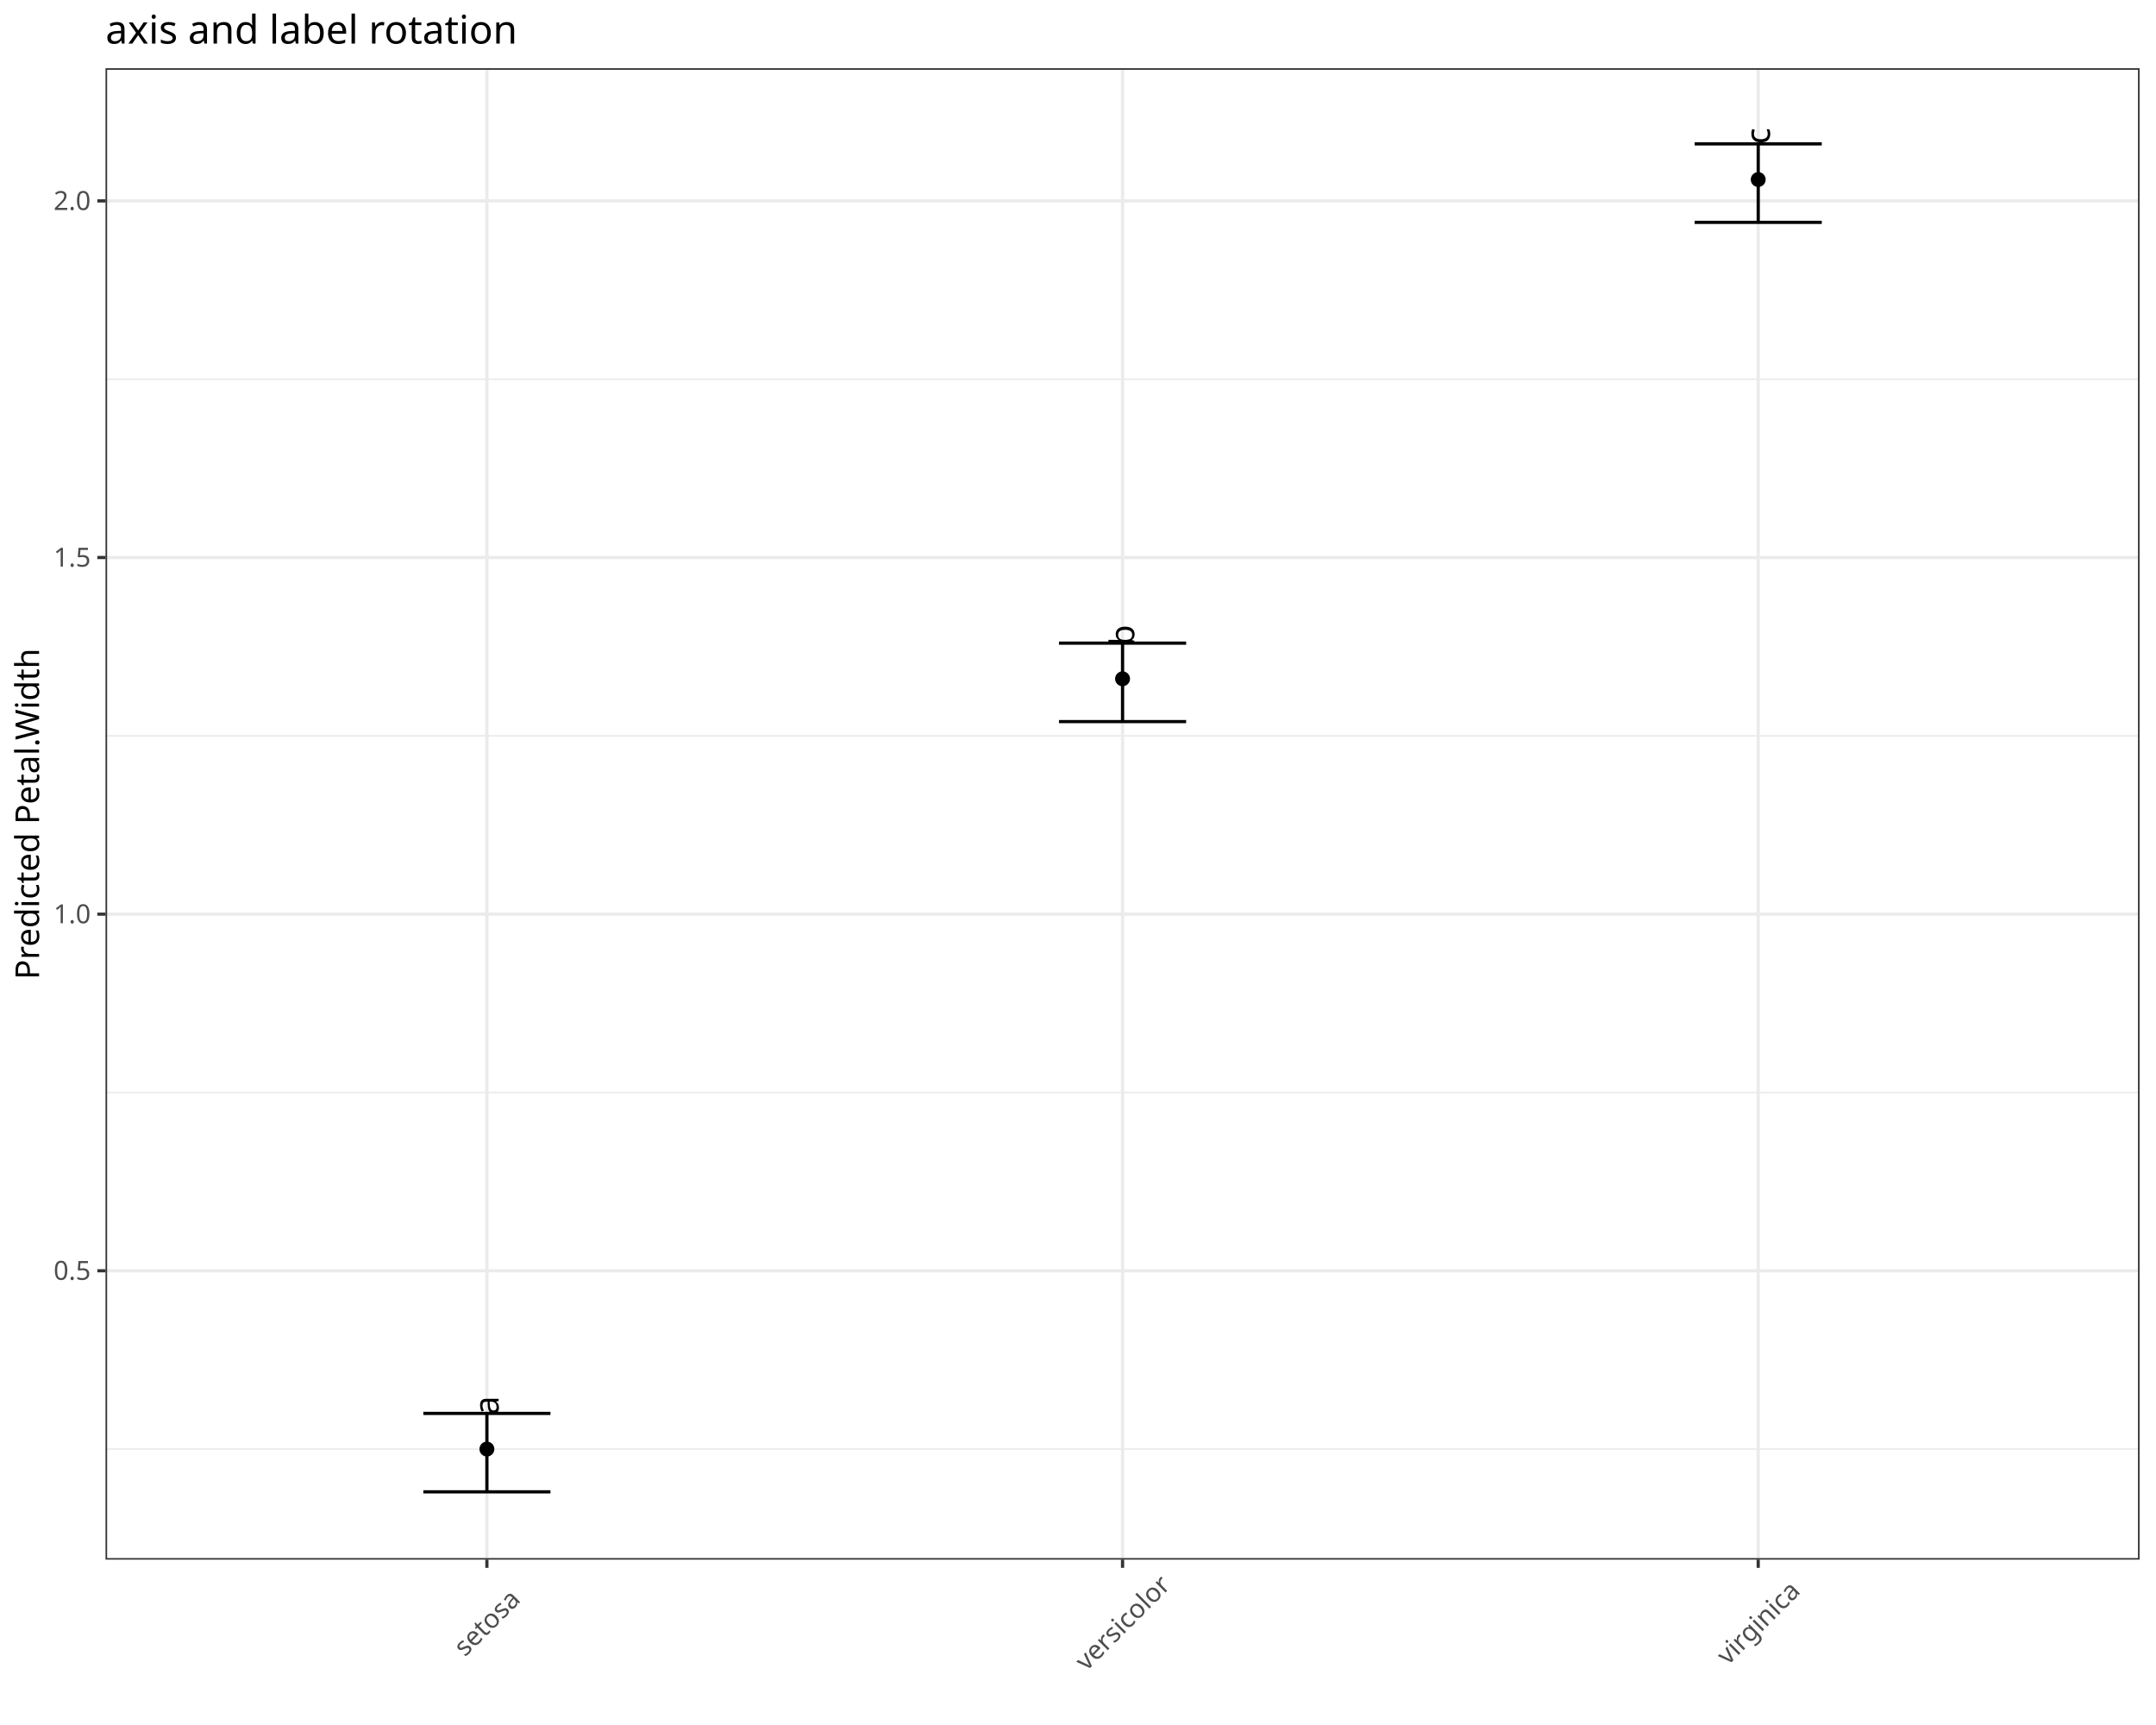
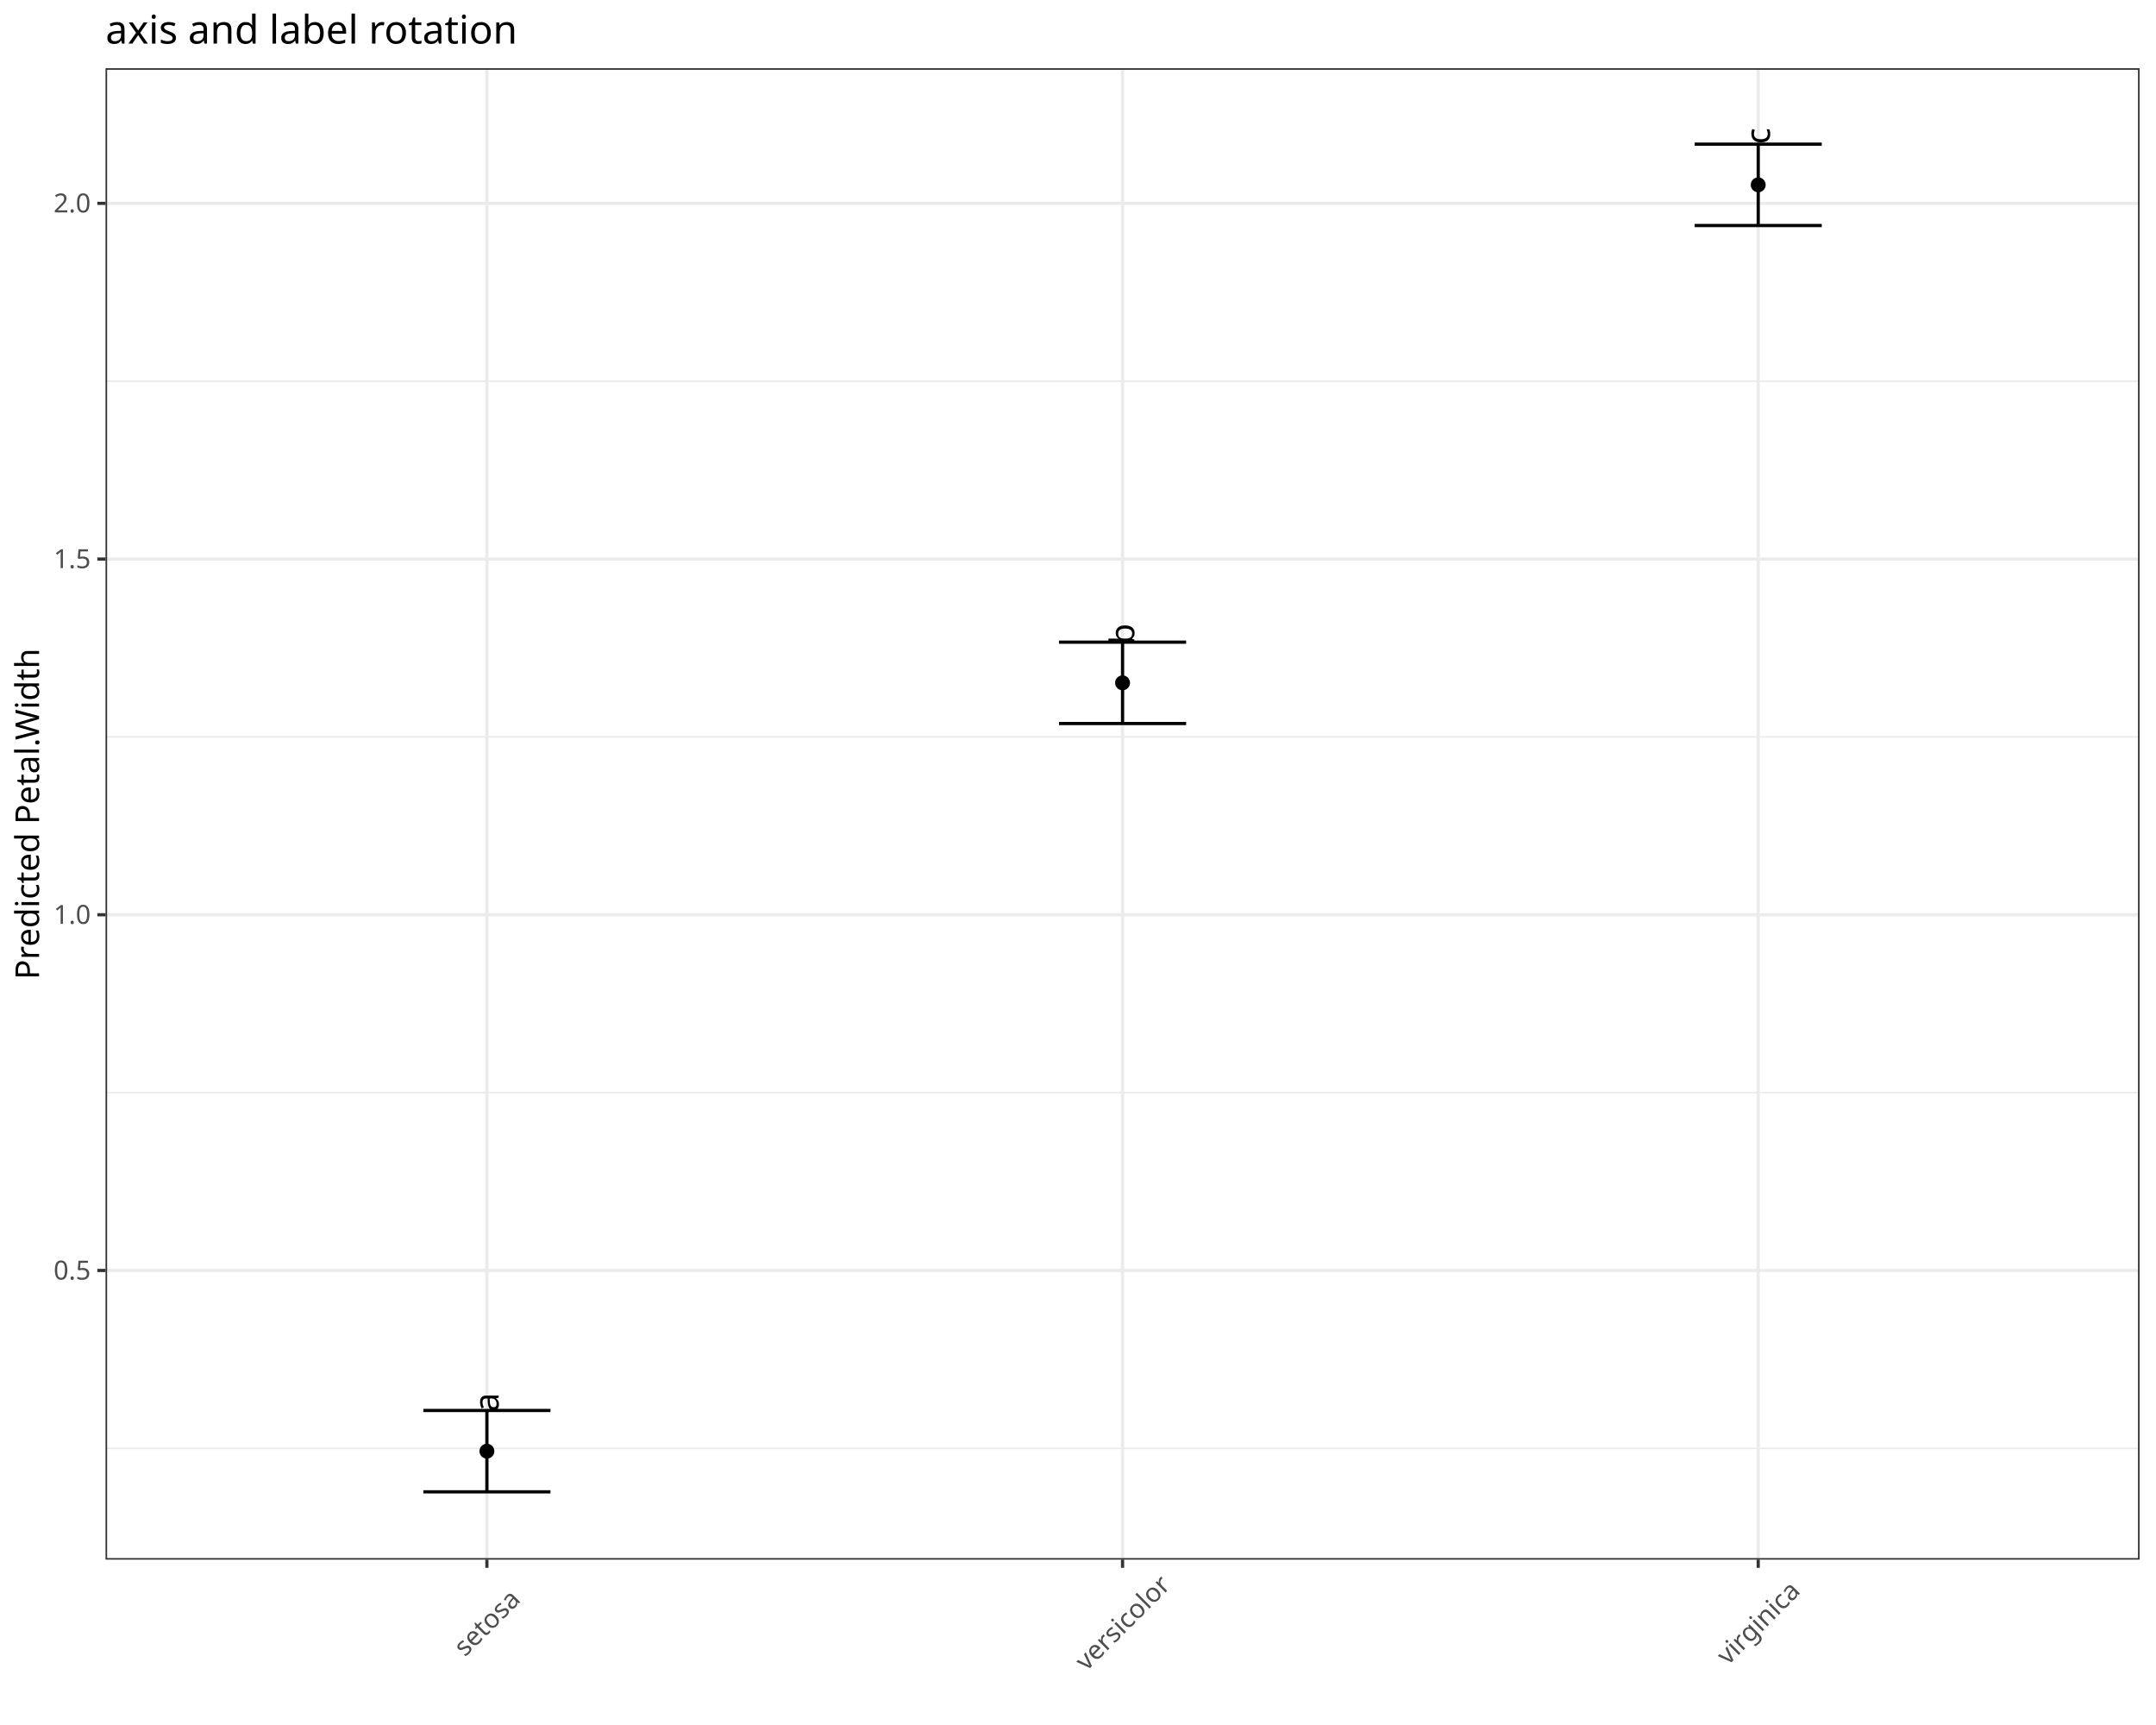
<svg xmlns="http://www.w3.org/2000/svg" class="svglite" data-engine-version="2.0" width="720.00pt" height="576.00pt" viewBox="0 0 720.00 576.00">
  <defs>
    <style type="text/css">
    .svglite line, .svglite polyline, .svglite polygon, .svglite path, .svglite rect, .svglite circle {
      fill: none;
      stroke: #000000;
      stroke-linecap: round;
      stroke-linejoin: round;
      stroke-miterlimit: 10.00;
    }
  </style>
  </defs>
  <rect width="100%" height="100%" style="stroke: none; fill: #FFFFFF;" />
  <defs>
    <clipPath id="cpMC4wMHw3MjAuMDB8MC4wMHw1NzYuMDA=">
      <rect x="0.00" y="0.00" width="720.00" height="576.00" />
    </clipPath>
  </defs>
  <g clip-path="url(#cpMC4wMHw3MjAuMDB8MC4wMHw1NzYuMDA=)">
    <rect x="0.00" y="0.00" width="720.00" height="576.00" style="stroke-width: 1.07; stroke: #FFFFFF; fill: #FFFFFF;" />
  </g>
  <defs>
    <clipPath id="cpMzUuMjR8NzE0LjUyfDIyLjc4fDUyMC43OQ==">
      <rect x="35.24" y="22.78" width="679.28" height="498.01" />
    </clipPath>
  </defs>
  <g clip-path="url(#cpMzUuMjR8NzE0LjUyfDIyLjc4fDUyMC43OQ==)">
    <rect x="35.24" y="22.78" width="679.28" height="498.01" style="stroke-width: 1.07; stroke: none; fill: #FFFFFF;" />
-     <polyline points="35.24,483.86 714.52,483.86 " style="stroke-width: 0.53; stroke: #EBEBEB; stroke-linecap: butt;" />
-     <polyline points="35.24,364.79 714.52,364.79 " style="stroke-width: 0.53; stroke: #EBEBEB; stroke-linecap: butt;" />
-     <polyline points="35.24,245.71 714.52,245.71 " style="stroke-width: 0.53; stroke: #EBEBEB; stroke-linecap: butt;" />
-     <polyline points="35.24,126.63 714.52,126.63 " style="stroke-width: 0.53; stroke: #EBEBEB; stroke-linecap: butt;" />
-     <polyline points="35.24,424.33 714.52,424.33 " style="stroke-width: 1.07; stroke: #EBEBEB; stroke-linecap: butt;" />
-     <polyline points="35.24,305.25 714.52,305.25 " style="stroke-width: 1.07; stroke: #EBEBEB; stroke-linecap: butt;" />
-     <polyline points="35.24,186.17 714.52,186.17 " style="stroke-width: 1.07; stroke: #EBEBEB; stroke-linecap: butt;" />
-     <polyline points="35.24,67.09 714.52,67.09 " style="stroke-width: 1.07; stroke: #EBEBEB; stroke-linecap: butt;" />
+     <polyline points="35.24,483.62 714.52,483.62 " style="stroke-width: 0.53; stroke: #EBEBEB; stroke-linecap: butt;" />
+     <polyline points="35.24,364.84 714.52,364.84 " style="stroke-width: 0.53; stroke: #EBEBEB; stroke-linecap: butt;" />
+     <polyline points="35.24,246.06 714.52,246.06 " style="stroke-width: 0.53; stroke: #EBEBEB; stroke-linecap: butt;" />
+     <polyline points="35.24,127.29 714.52,127.29 " style="stroke-width: 0.53; stroke: #EBEBEB; stroke-linecap: butt;" />
+     <polyline points="35.24,424.23 714.52,424.23 " style="stroke-width: 1.07; stroke: #EBEBEB; stroke-linecap: butt;" />
+     <polyline points="35.24,305.45 714.52,305.45 " style="stroke-width: 1.07; stroke: #EBEBEB; stroke-linecap: butt;" />
+     <polyline points="35.24,186.68 714.52,186.68 " style="stroke-width: 1.07; stroke: #EBEBEB; stroke-linecap: butt;" />
+     <polyline points="35.24,67.90 714.52,67.90 " style="stroke-width: 1.07; stroke: #EBEBEB; stroke-linecap: butt;" />
    <polyline points="162.60,520.79 162.60,22.78 " style="stroke-width: 1.07; stroke: #EBEBEB; stroke-linecap: butt;" />
    <polyline points="374.88,520.79 374.88,22.78 " style="stroke-width: 1.07; stroke: #EBEBEB; stroke-linecap: butt;" />
    <polyline points="587.16,520.79 587.16,22.78 " style="stroke-width: 1.07; stroke: #EBEBEB; stroke-linecap: butt;" />
-     <circle cx="162.60" cy="483.86" r="2.49" style="stroke-width: 0.71; stroke: none; fill: #000000;" />
-     <circle cx="374.88" cy="226.66" r="2.49" style="stroke-width: 0.71; stroke: none; fill: #000000;" />
-     <circle cx="587.16" cy="59.95" r="2.49" style="stroke-width: 0.71; stroke: none; fill: #000000;" />
-     <polyline points="141.38,471.96 183.83,471.96 " style="stroke-width: 1.07; stroke-linecap: butt;" />
-     <polyline points="162.60,471.96 162.60,498.15 " style="stroke-width: 1.07; stroke-linecap: butt;" />
+     <circle cx="162.60" cy="484.57" r="2.49" style="stroke-width: 0.71; stroke: none; fill: #000000;" />
+     <circle cx="374.88" cy="228.01" r="2.49" style="stroke-width: 0.71; stroke: none; fill: #000000;" />
+     <circle cx="587.16" cy="61.72" r="2.49" style="stroke-width: 0.71; stroke: none; fill: #000000;" />
+     <polyline points="141.38,470.98 183.83,470.98 " style="stroke-width: 1.07; stroke-linecap: butt;" />
+     <polyline points="162.60,470.98 162.60,498.15 " style="stroke-width: 1.07; stroke-linecap: butt;" />
    <polyline points="141.38,498.15 183.83,498.15 " style="stroke-width: 1.07; stroke-linecap: butt;" />
-     <polyline points="353.65,214.75 396.11,214.75 " style="stroke-width: 1.07; stroke-linecap: butt;" />
-     <polyline points="374.88,214.75 374.88,240.95 " style="stroke-width: 1.07; stroke-linecap: butt;" />
-     <polyline points="353.65,240.95 396.11,240.95 " style="stroke-width: 1.07; stroke-linecap: butt;" />
-     <polyline points="565.93,48.04 608.38,48.04 " style="stroke-width: 1.07; stroke-linecap: butt;" />
-     <polyline points="587.16,48.04 587.16,74.24 " style="stroke-width: 1.07; stroke-linecap: butt;" />
-     <polyline points="565.93,74.24 608.38,74.24 " style="stroke-width: 1.07; stroke-linecap: butt;" />
-     <text transform="translate(166.52,469.34) rotate(-90)" text-anchor="middle" style="font-size: 11.38px; font-family: sans;" textLength="6.33px" lengthAdjust="spacingAndGlyphs">a</text>
-     <text transform="translate(378.80,212.13) rotate(-90)" text-anchor="middle" style="font-size: 11.38px; font-family: sans;" textLength="6.33px" lengthAdjust="spacingAndGlyphs">b</text>
+     <polyline points="353.65,214.42 396.11,214.42 " style="stroke-width: 1.07; stroke-linecap: butt;" />
+     <polyline points="374.88,214.42 374.88,241.60 " style="stroke-width: 1.07; stroke-linecap: butt;" />
+     <polyline points="353.65,241.60 396.11,241.60 " style="stroke-width: 1.07; stroke-linecap: butt;" />
+     <polyline points="565.93,48.14 608.38,48.14 " style="stroke-width: 1.07; stroke-linecap: butt;" />
+     <polyline points="587.16,48.14 587.16,75.31 " style="stroke-width: 1.07; stroke-linecap: butt;" />
+     <polyline points="565.93,75.31 608.38,75.31 " style="stroke-width: 1.07; stroke-linecap: butt;" />
+     <text transform="translate(166.52,468.26) rotate(-90)" text-anchor="middle" style="font-size: 11.38px; font-family: sans;" textLength="6.33px" lengthAdjust="spacingAndGlyphs">a</text>
+     <text transform="translate(378.80,211.71) rotate(-90)" text-anchor="middle" style="font-size: 11.38px; font-family: sans;" textLength="6.33px" lengthAdjust="spacingAndGlyphs">b</text>
    <text transform="translate(591.07,45.42) rotate(-90)" text-anchor="middle" style="font-size: 11.38px; font-family: sans;" textLength="5.70px" lengthAdjust="spacingAndGlyphs">c</text>
    <rect x="35.24" y="22.78" width="679.28" height="498.01" style="stroke-width: 1.07; stroke: #333333;" />
  </g>
  <g clip-path="url(#cpMC4wMHw3MjAuMDB8MC4wMHw1NzYuMDA=)">
-     <text x="30.31" y="427.35" text-anchor="end" style="font-size: 8.80px; fill: #4D4D4D; font-family: sans;" textLength="12.23px" lengthAdjust="spacingAndGlyphs">0.5</text>
-     <text x="30.31" y="308.28" text-anchor="end" style="font-size: 8.80px; fill: #4D4D4D; font-family: sans;" textLength="12.23px" lengthAdjust="spacingAndGlyphs">1.0</text>
-     <text x="30.31" y="189.20" text-anchor="end" style="font-size: 8.80px; fill: #4D4D4D; font-family: sans;" textLength="12.23px" lengthAdjust="spacingAndGlyphs">1.5</text>
-     <text x="30.31" y="70.12" text-anchor="end" style="font-size: 8.80px; fill: #4D4D4D; font-family: sans;" textLength="12.23px" lengthAdjust="spacingAndGlyphs">2.0</text>
-     <polyline points="32.50,424.33 35.24,424.33 " style="stroke-width: 1.07; stroke: #333333; stroke-linecap: butt;" />
-     <polyline points="32.50,305.25 35.24,305.25 " style="stroke-width: 1.07; stroke: #333333; stroke-linecap: butt;" />
-     <polyline points="32.50,186.17 35.24,186.17 " style="stroke-width: 1.07; stroke: #333333; stroke-linecap: butt;" />
-     <polyline points="32.50,67.09 35.24,67.09 " style="stroke-width: 1.07; stroke: #333333; stroke-linecap: butt;" />
+     <text x="30.31" y="427.26" text-anchor="end" style="font-size: 8.80px; fill: #4D4D4D; font-family: sans;" textLength="12.23px" lengthAdjust="spacingAndGlyphs">0.5</text>
+     <text x="30.31" y="308.48" text-anchor="end" style="font-size: 8.80px; fill: #4D4D4D; font-family: sans;" textLength="12.23px" lengthAdjust="spacingAndGlyphs">1.0</text>
+     <text x="30.31" y="189.70" text-anchor="end" style="font-size: 8.80px; fill: #4D4D4D; font-family: sans;" textLength="12.23px" lengthAdjust="spacingAndGlyphs">1.5</text>
+     <text x="30.31" y="70.93" text-anchor="end" style="font-size: 8.80px; fill: #4D4D4D; font-family: sans;" textLength="12.23px" lengthAdjust="spacingAndGlyphs">2.0</text>
+     <polyline points="32.50,424.23 35.24,424.23 " style="stroke-width: 1.07; stroke: #333333; stroke-linecap: butt;" />
+     <polyline points="32.50,305.45 35.24,305.45 " style="stroke-width: 1.07; stroke: #333333; stroke-linecap: butt;" />
+     <polyline points="32.50,186.68 35.24,186.68 " style="stroke-width: 1.07; stroke: #333333; stroke-linecap: butt;" />
+     <polyline points="32.50,67.90 35.24,67.90 " style="stroke-width: 1.07; stroke: #333333; stroke-linecap: butt;" />
    <polyline points="162.60,523.53 162.60,520.79 " style="stroke-width: 1.07; stroke: #333333; stroke-linecap: butt;" />
    <polyline points="374.88,523.53 374.88,520.79 " style="stroke-width: 1.07; stroke: #333333; stroke-linecap: butt;" />
    <polyline points="587.16,523.53 587.16,520.79 " style="stroke-width: 1.07; stroke: #333333; stroke-linecap: butt;" />
    <text transform="translate(164.74,543.97) rotate(-45)" text-anchor="middle" style="font-size: 8.80px; fill: #4D4D4D; font-family: sans;" textLength="25.94px" lengthAdjust="spacingAndGlyphs">setosa</text>
    <text transform="translate(377.02,543.97) rotate(-45)" text-anchor="middle" style="font-size: 8.80px; fill: #4D4D4D; font-family: sans;" textLength="37.66px" lengthAdjust="spacingAndGlyphs">versicolor</text>
    <text transform="translate(589.30,543.97) rotate(-45)" text-anchor="middle" style="font-size: 8.80px; fill: #4D4D4D; font-family: sans;" textLength="32.28px" lengthAdjust="spacingAndGlyphs">virginica</text>
    <text transform="translate(13.05,271.79) rotate(-90)" text-anchor="middle" style="font-size: 11.00px; font-family: sans;" textLength="105.78px" lengthAdjust="spacingAndGlyphs">Predicted Petal.Width</text>
    <text x="35.24" y="14.56" style="font-size: 13.20px; font-family: sans;" textLength="128.42px" lengthAdjust="spacingAndGlyphs">axis and label rotation</text>
  </g>
</svg>
